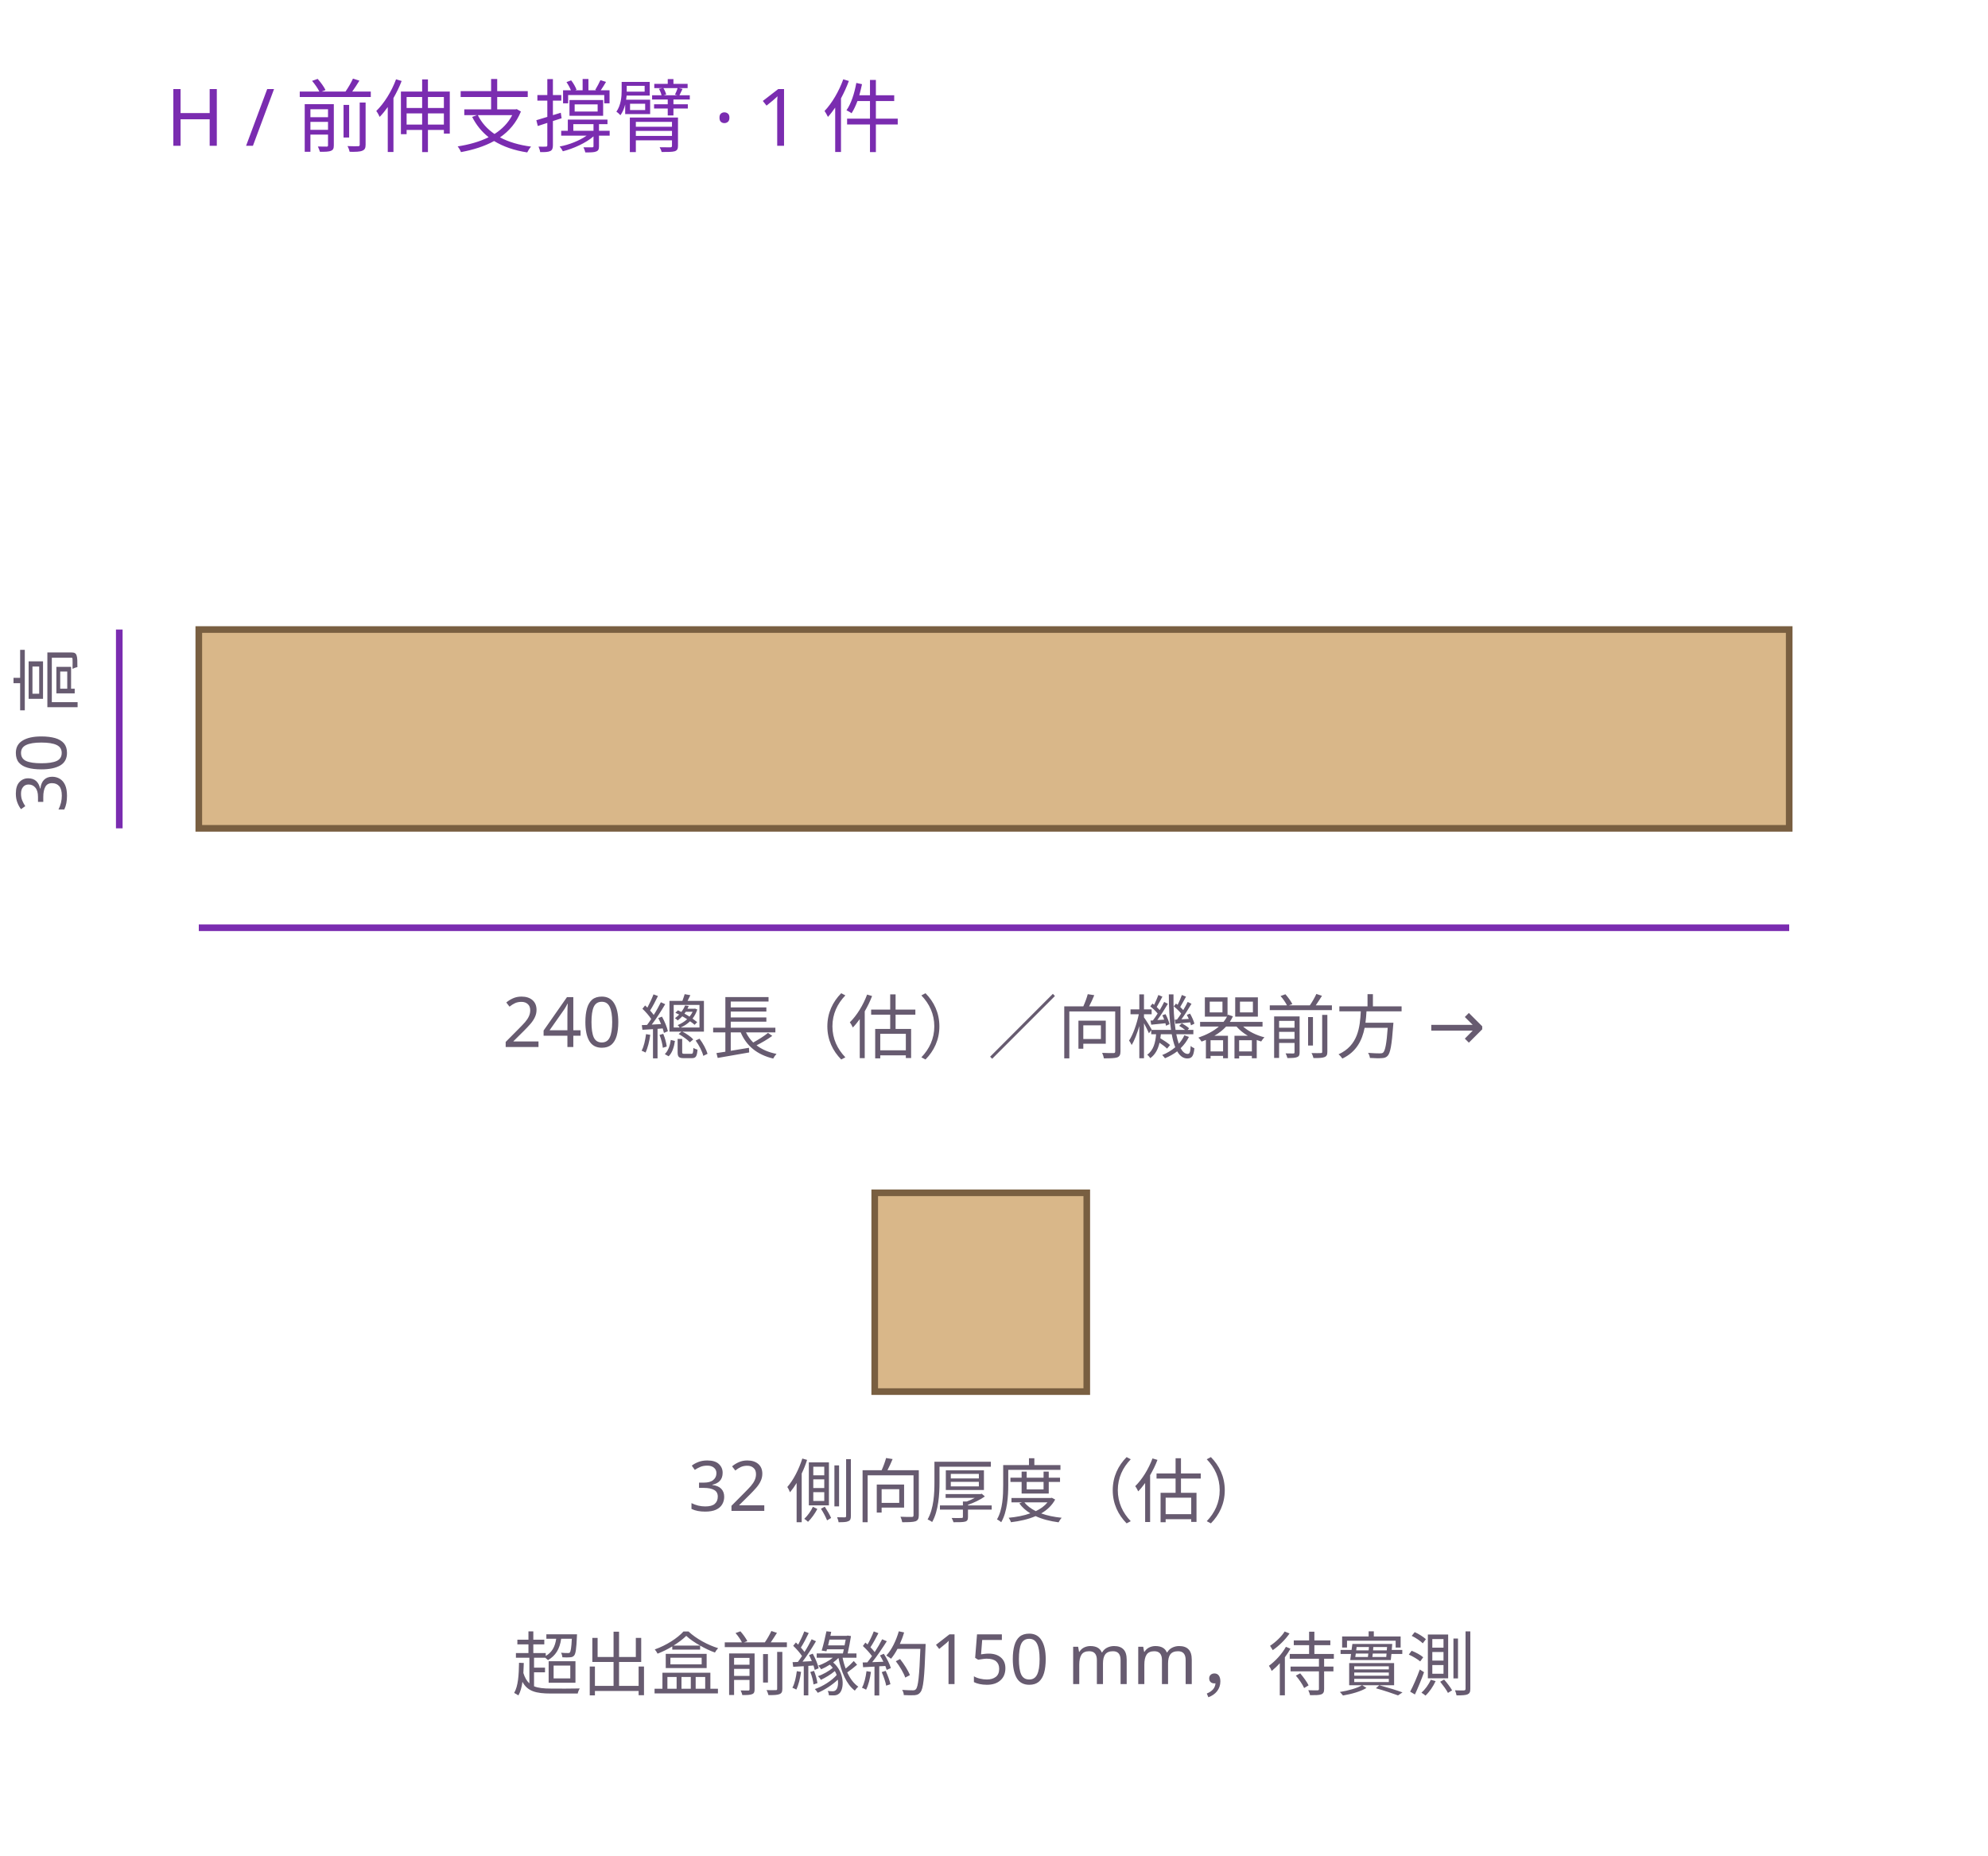
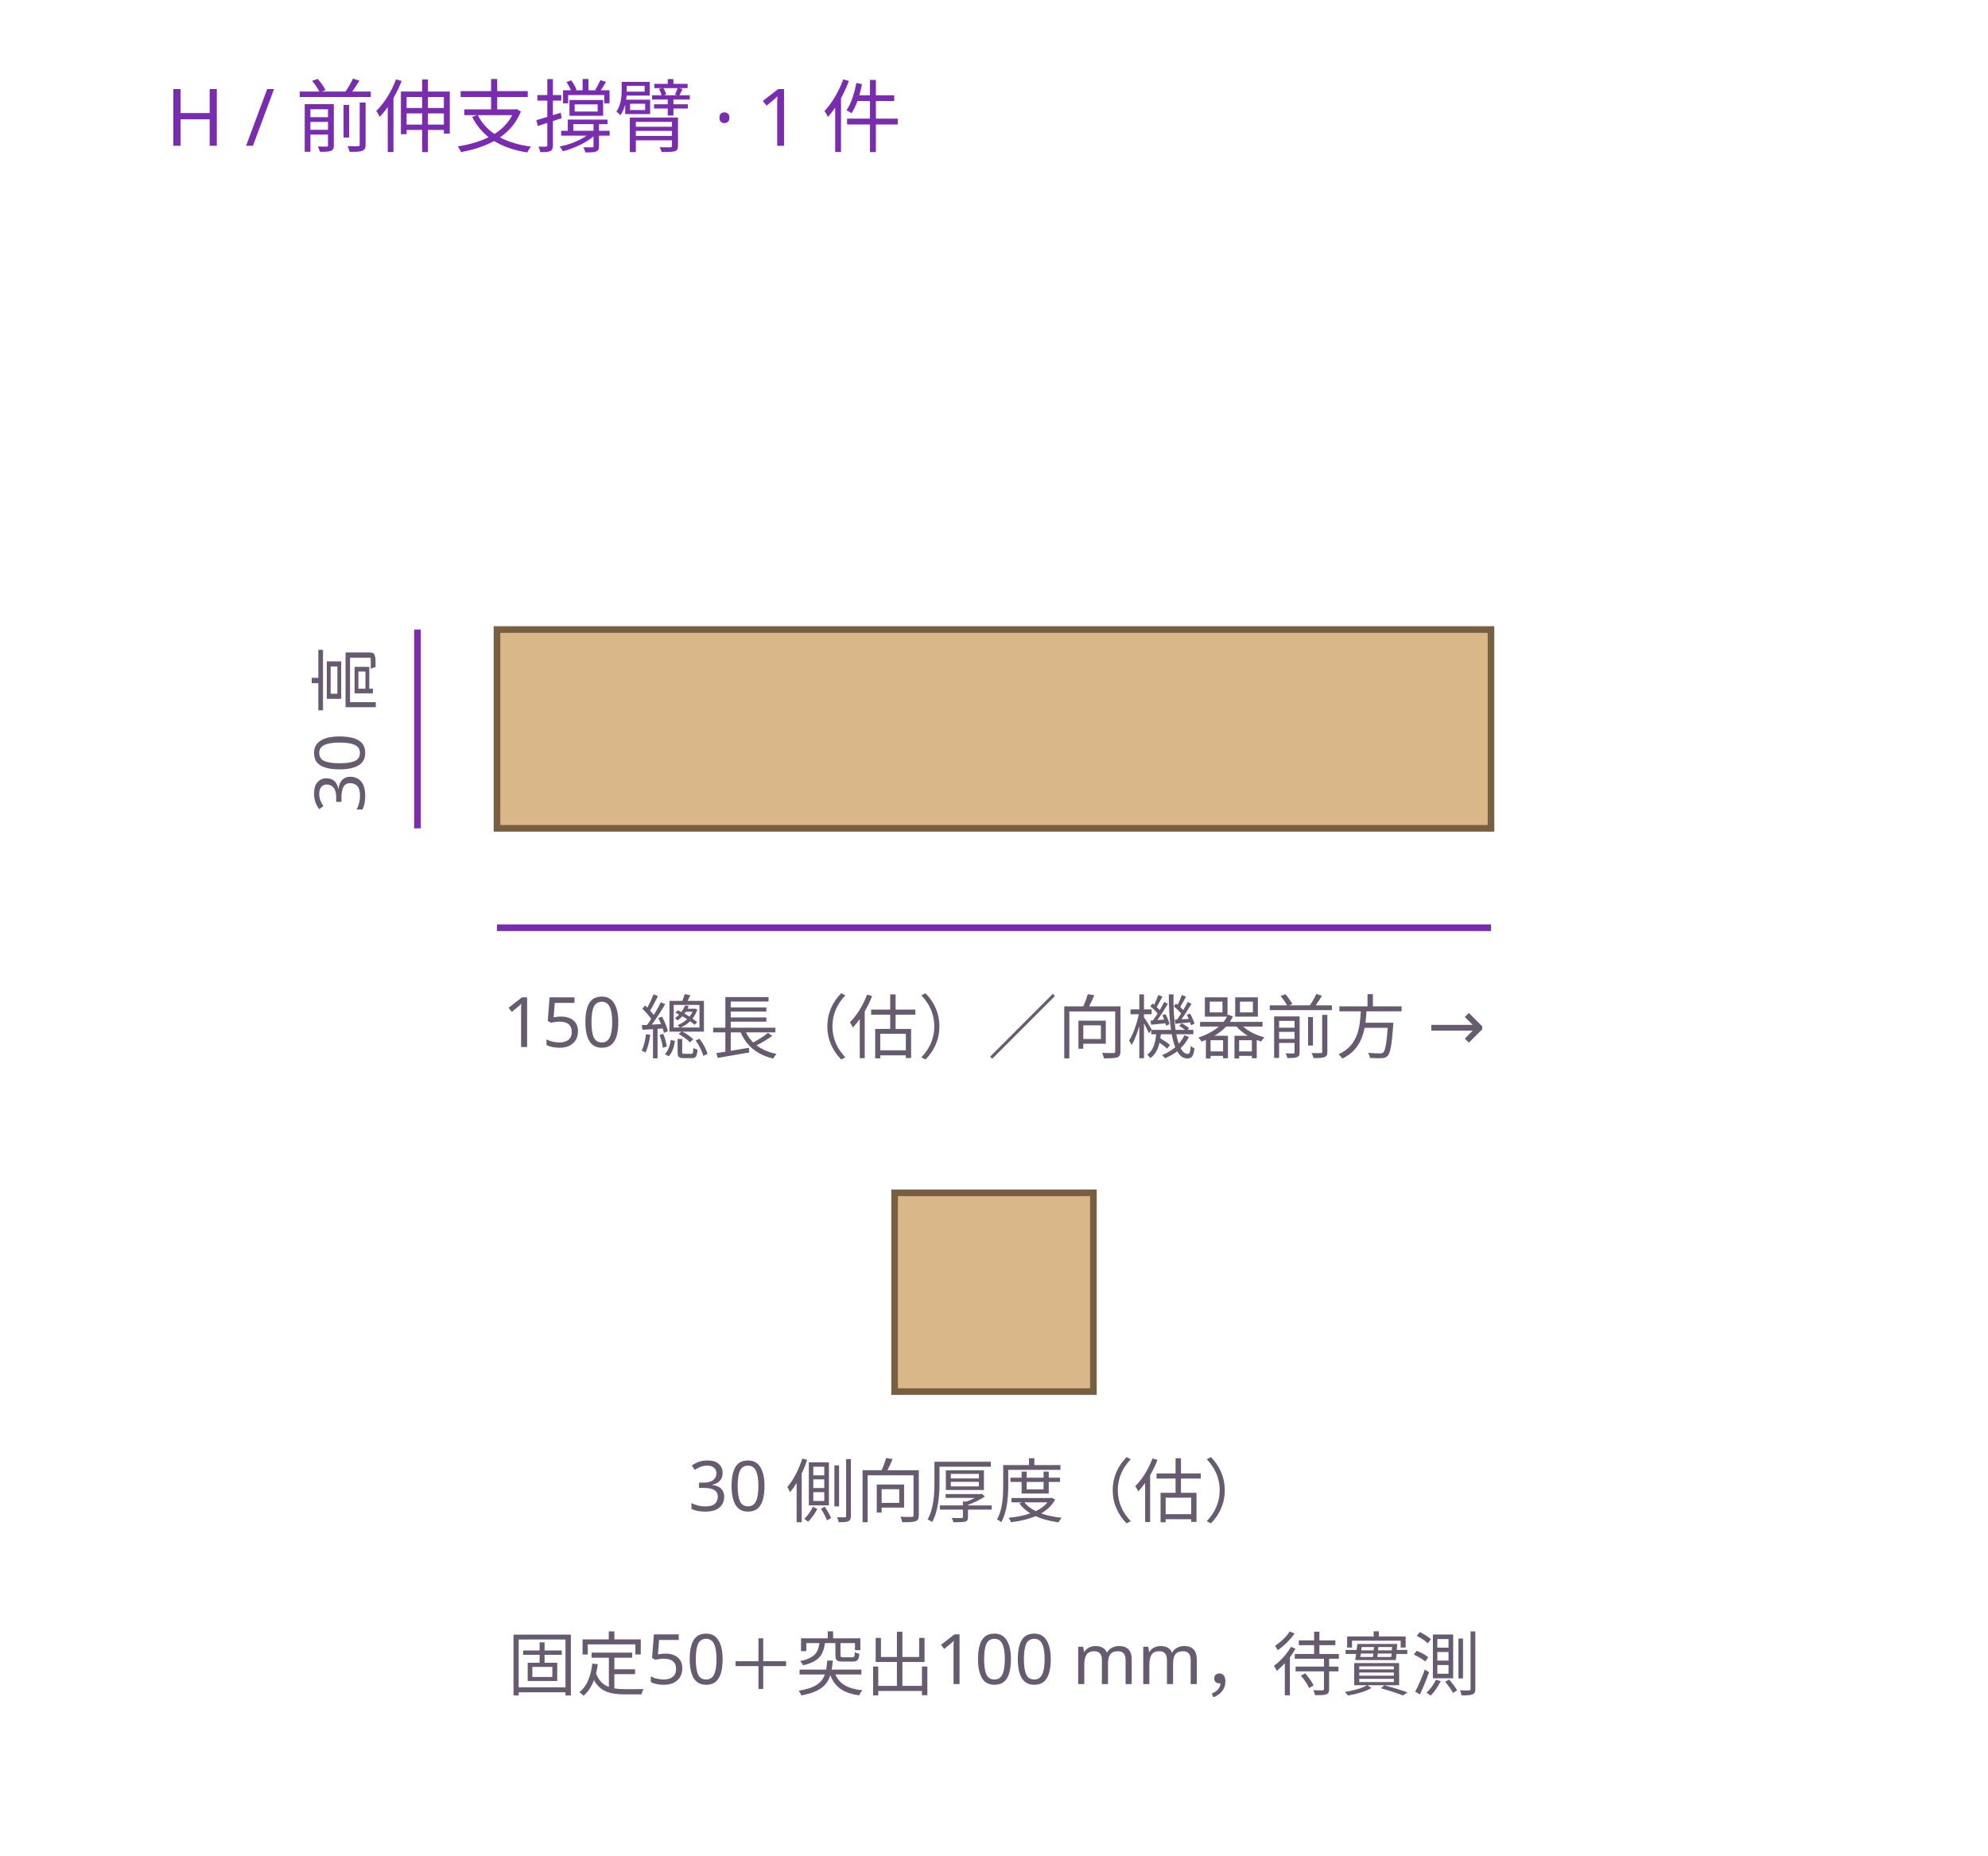
<svg xmlns="http://www.w3.org/2000/svg" viewBox="0 0 300 280" role="img" aria-label="H 前伸支撐臂 · 1 件">
  <g font-family="sans-serif" font-size="10.5" fill="#675b70">
    <text x="25" y="22" font-size="12" fill="#7a2cb0">H / 前伸支撐臂 · 1 件</text>
-     <rect x="30" y="95" width="240" height="30" fill="#d9b789" stroke="#795f41" />
-     <path d="M30 140 H270 M18 95 V125" stroke="#7a2cb0" />
-     <text x="150" y="158" text-anchor="middle">240 總長（估）／向機器前方 →</text>
-     <text x="10" y="110" transform="rotate(-90 10 110)" text-anchor="middle">30 高</text>
-     <rect x="132" y="180" width="32" height="30" fill="#d9b789" stroke="#795f41" />
-     <text x="148" y="228" text-anchor="middle">32 側向厚度（估）</text>
-     <text x="150" y="255" text-anchor="middle">超出盒前緣約150 mm，待實測</text>
+     <rect x="75" y="95" width="150" height="30" fill="#d9b789" stroke="#795f41" />
+     <path d="M75 140 H225 M63 95 V125" stroke="#7a2cb0" />
+     <text x="150" y="158" text-anchor="middle">150 總長（估）／向機器前方 →</text>
+     <text x="55" y="110" transform="rotate(-90 55 110)" text-anchor="middle">30 高</text>
+     <rect x="135" y="180" width="30" height="30" fill="#d9b789" stroke="#795f41" />
+     <text x="148" y="228" text-anchor="middle">30 側向厚度（估）</text>
+     <text x="150" y="255" text-anchor="middle">固定50＋突出100 mm，待實測</text>
  </g>
</svg>
